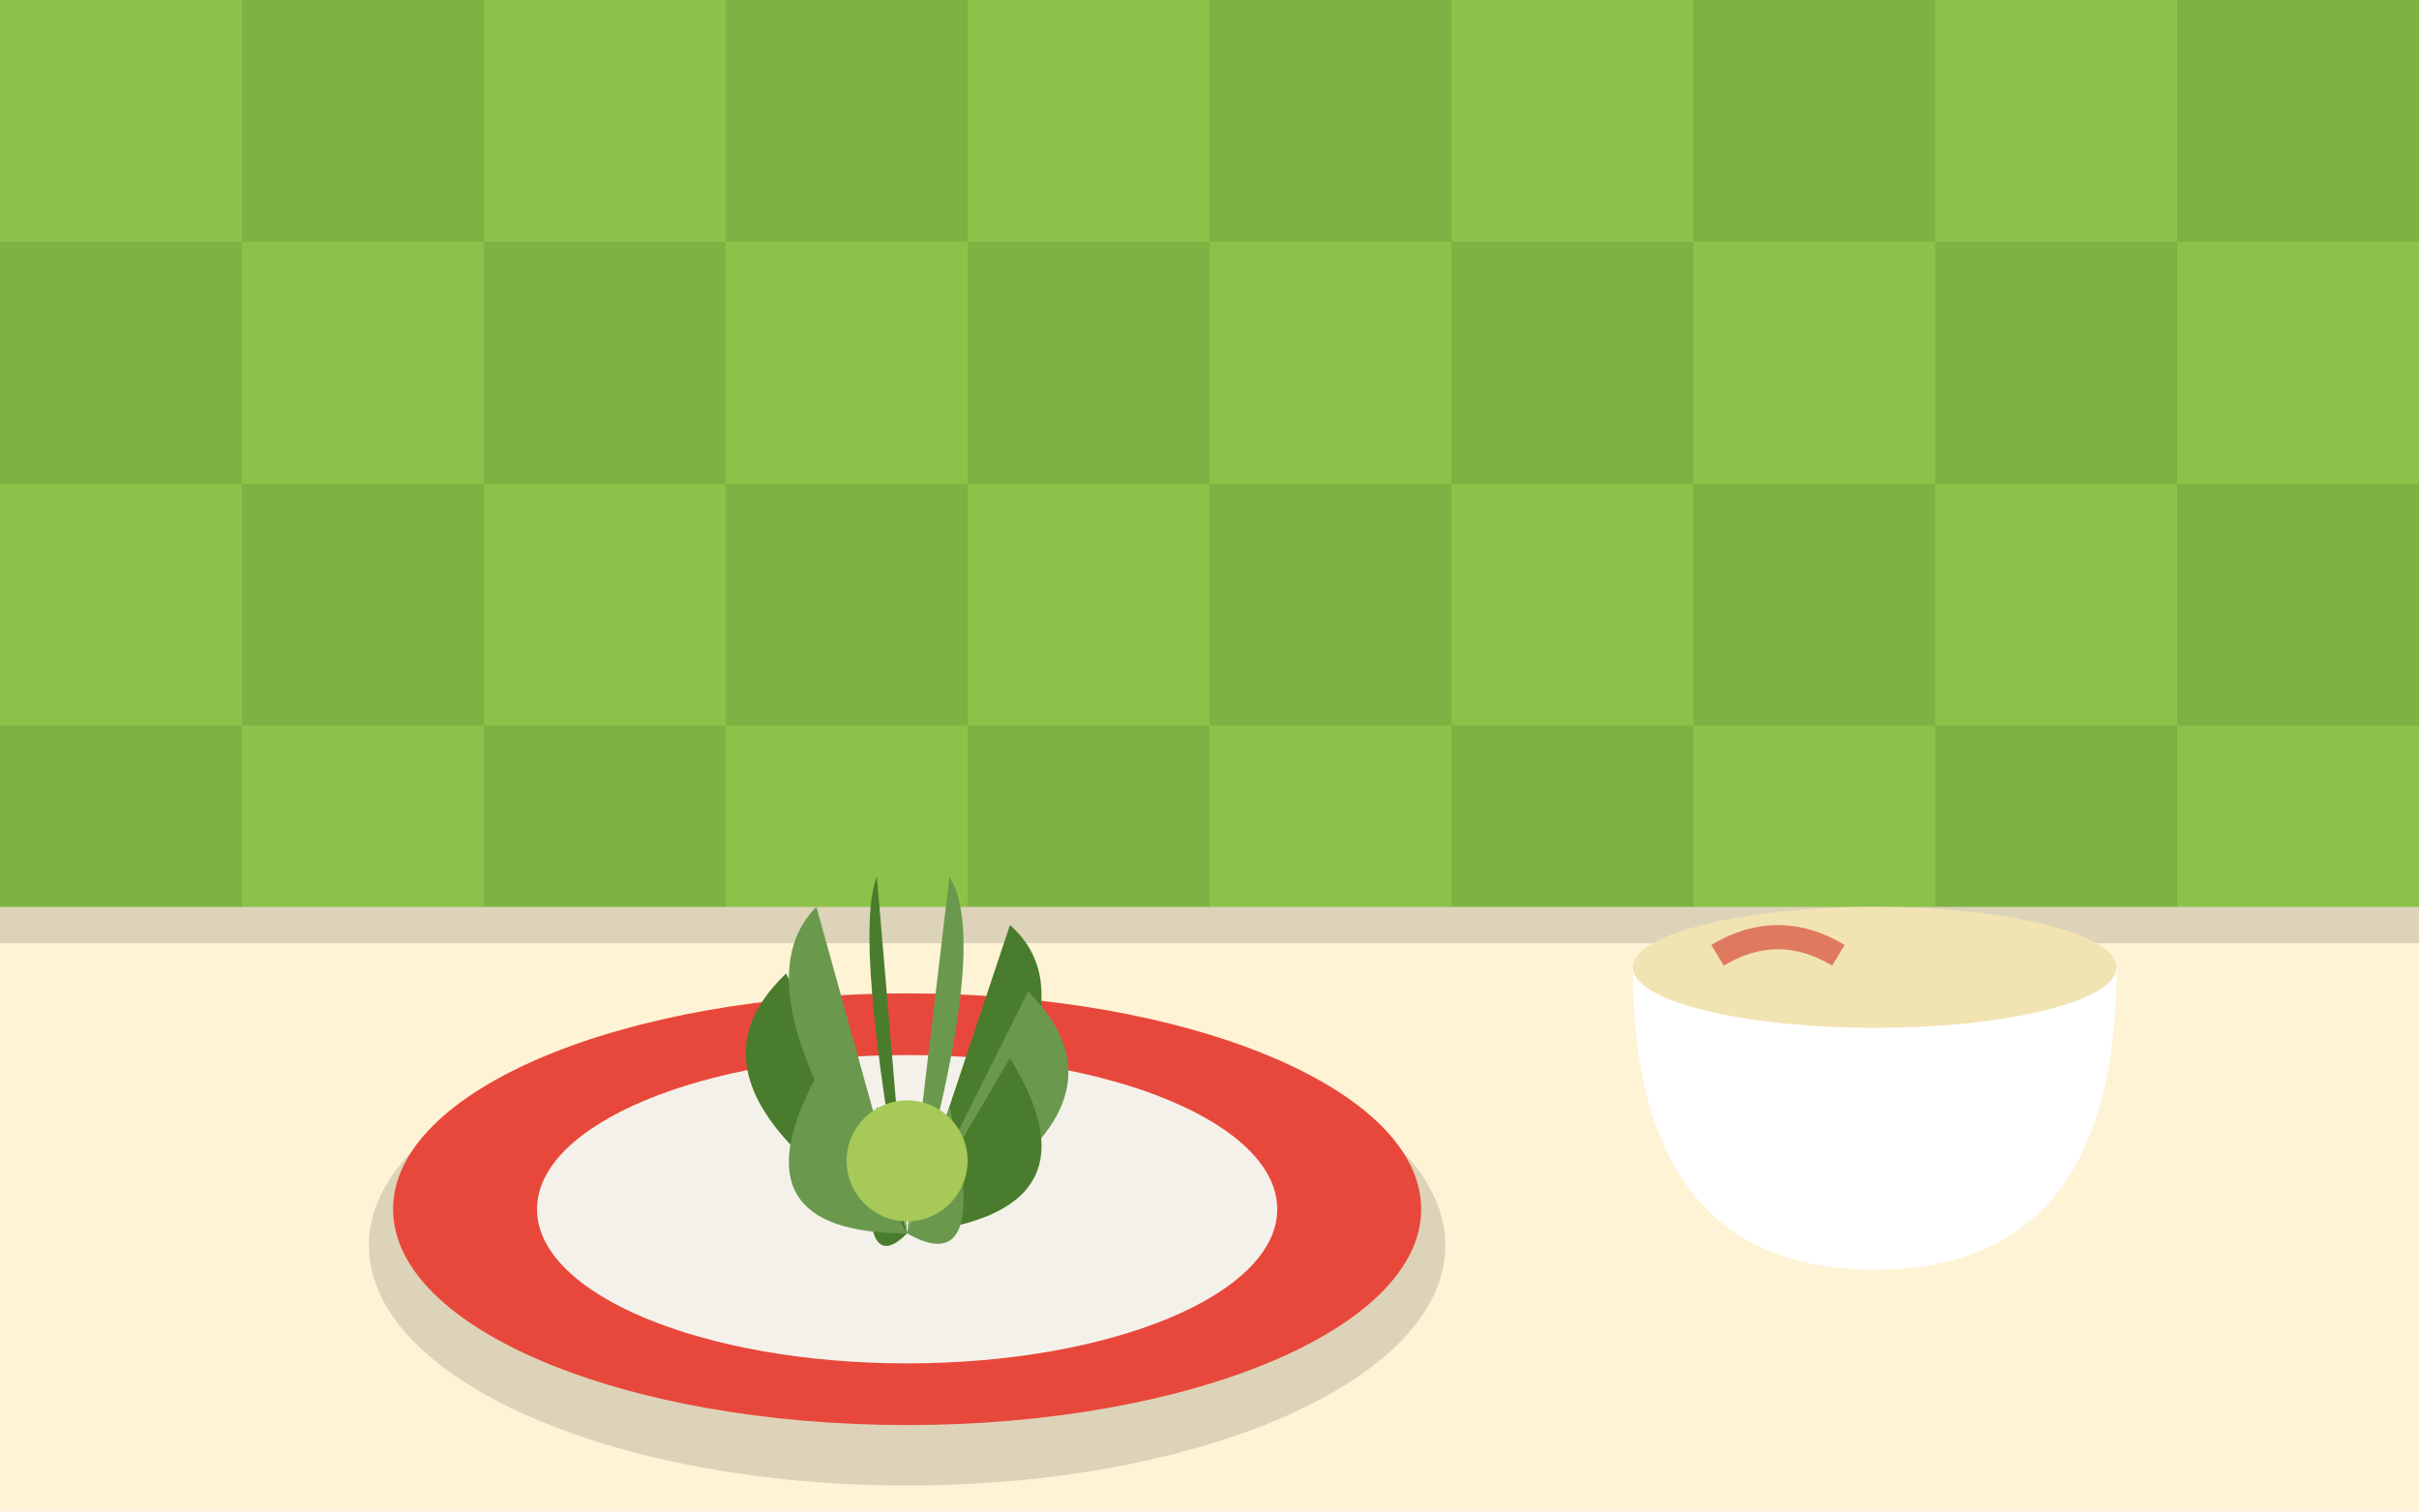
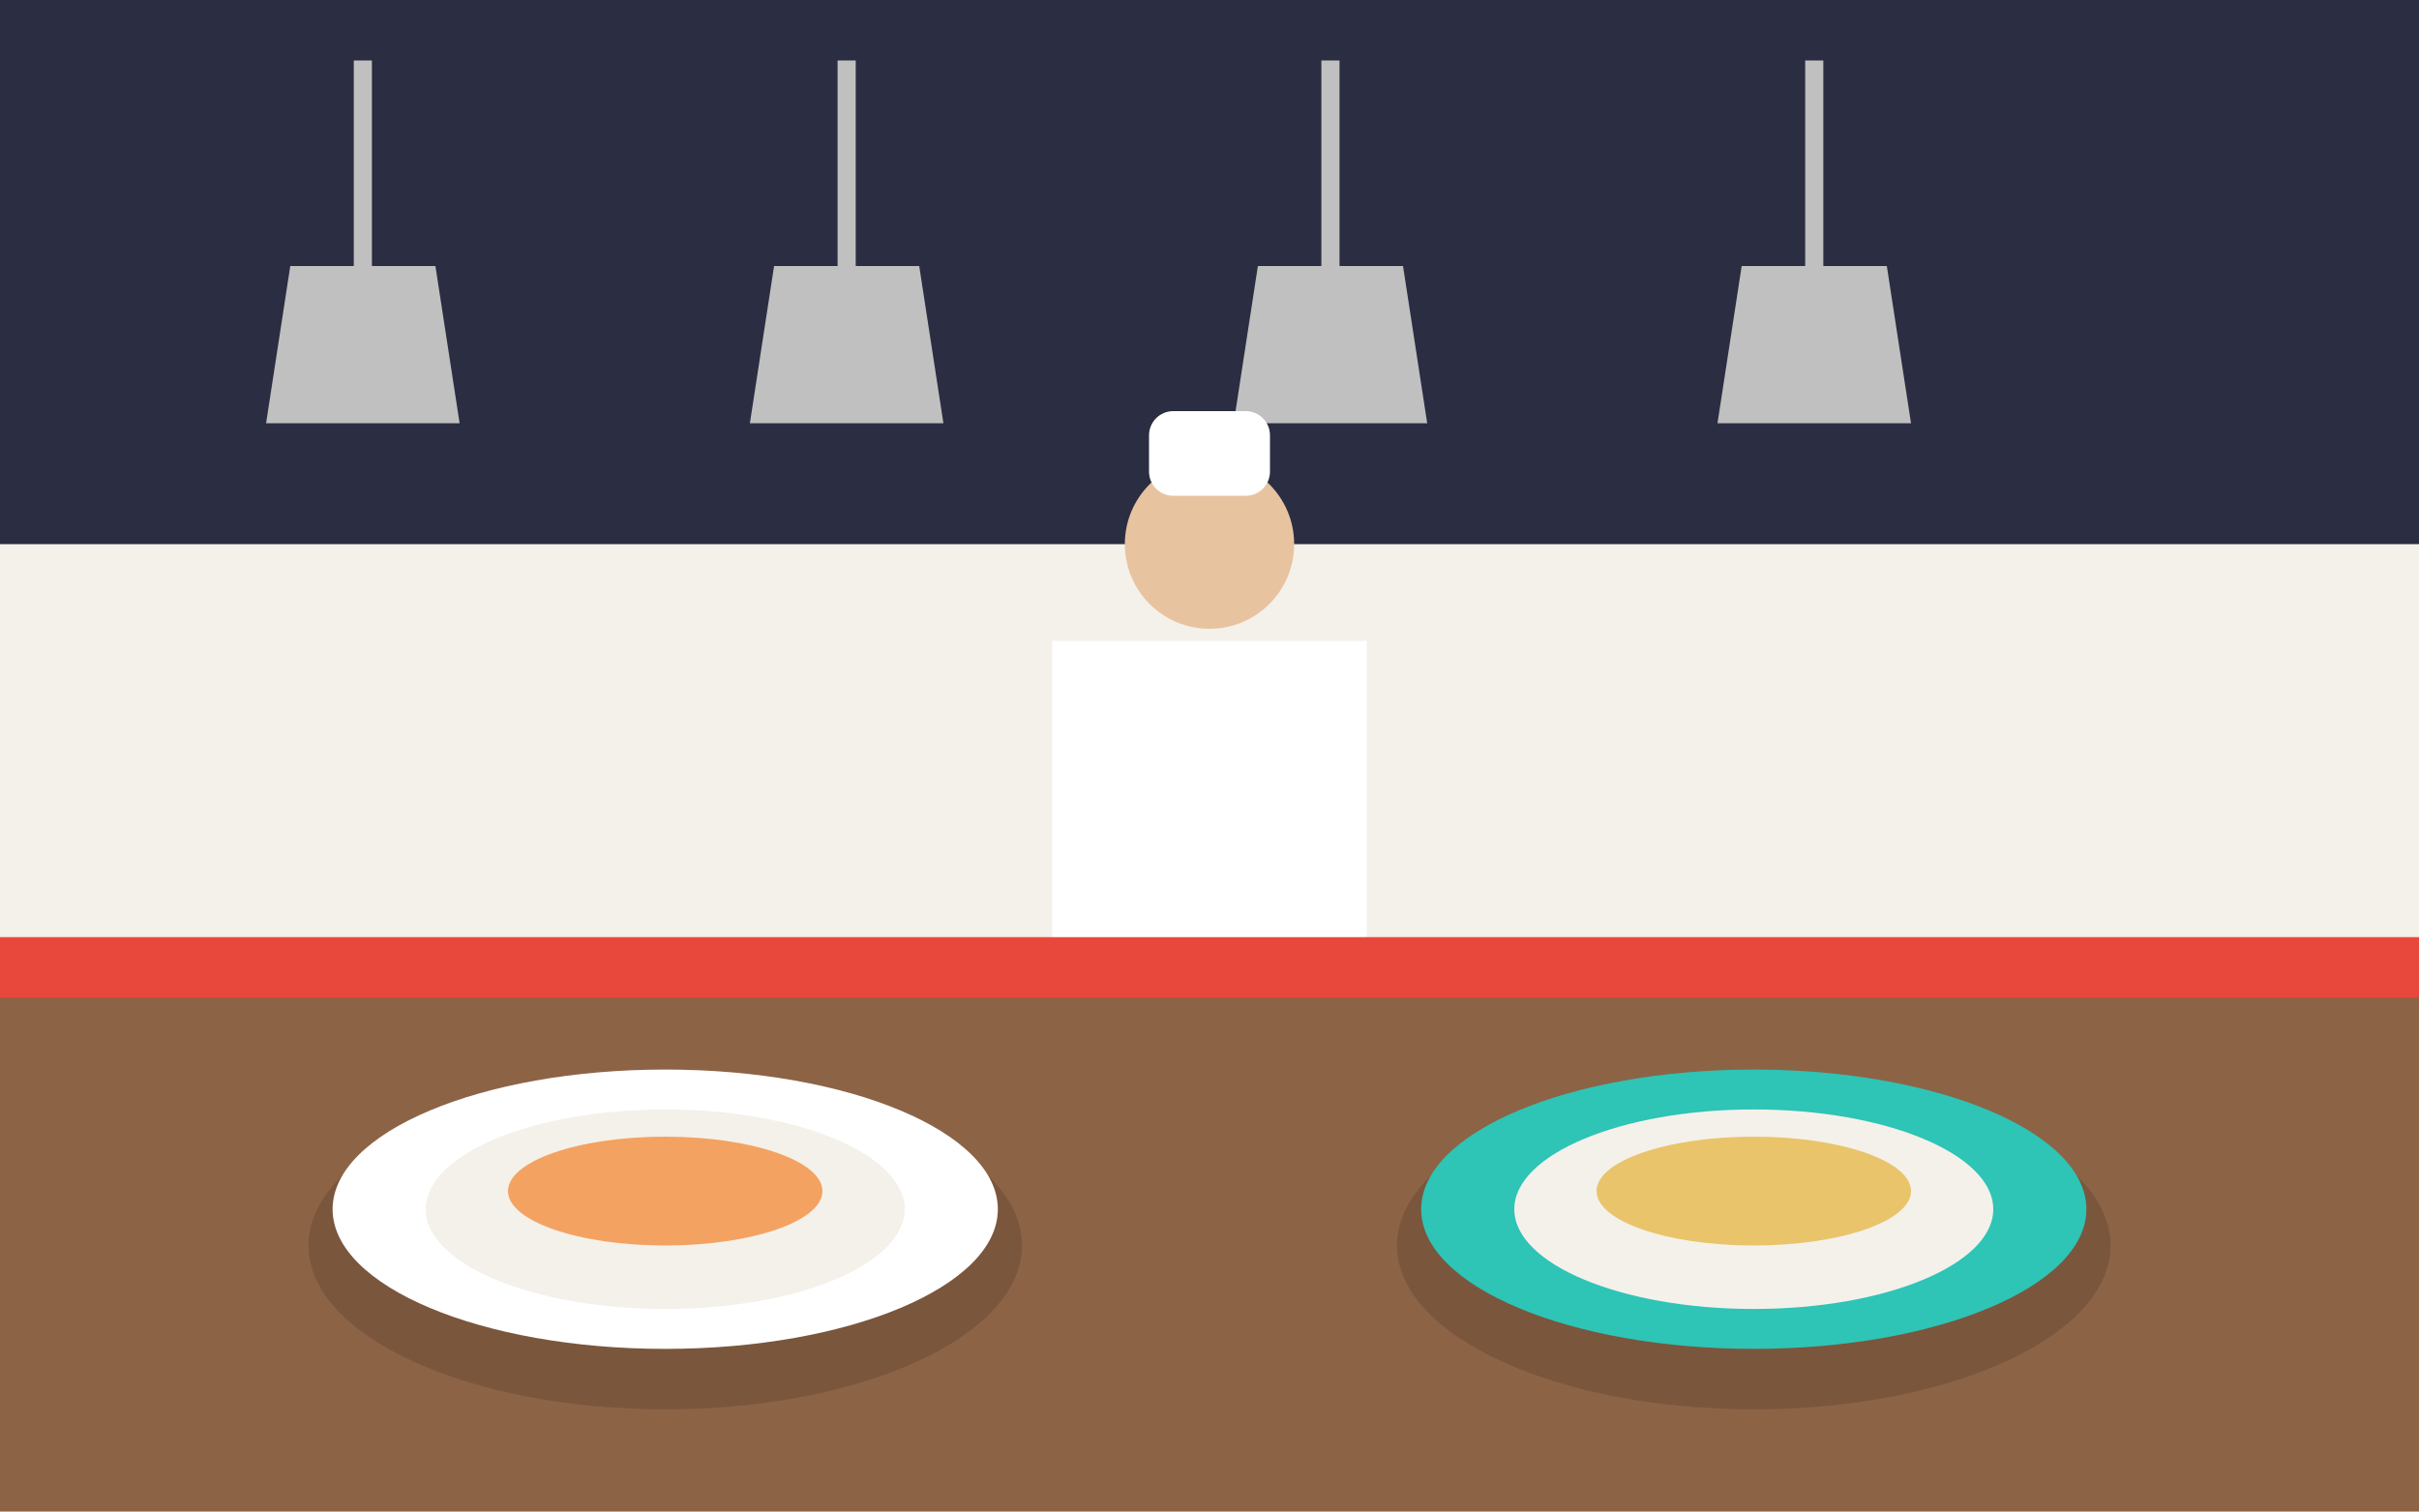
<svg xmlns="http://www.w3.org/2000/svg" viewBox="0 0 400 250" preserveAspectRatio="xMidYMid slice">
  <rect width="400" height="250" fill="#FFF" />
-   <rect x="0" y="0" width="40" height="40" fill="#8BC34A" />
-   <rect x="0" y="40" width="40" height="40" fill="#7CB342" />
-   <rect x="0" y="80" width="40" height="40" fill="#8BC34A" />
-   <rect x="0" y="120" width="40" height="40" fill="#7CB342" />
-   <rect x="0" y="160" width="40" height="40" fill="#8BC34A" />
-   <rect x="40" y="0" width="40" height="40" fill="#7CB342" />
-   <rect x="40" y="40" width="40" height="40" fill="#8BC34A" />
-   <rect x="40" y="80" width="40" height="40" fill="#7CB342" />
-   <rect x="40" y="120" width="40" height="40" fill="#8BC34A" />
-   <rect x="40" y="160" width="40" height="40" fill="#7CB342" />
-   <rect x="80" y="0" width="40" height="40" fill="#8BC34A" />
-   <rect x="80" y="40" width="40" height="40" fill="#7CB342" />
-   <rect x="80" y="80" width="40" height="40" fill="#8BC34A" />
-   <rect x="80" y="120" width="40" height="40" fill="#7CB342" />
-   <rect x="80" y="160" width="40" height="40" fill="#8BC34A" />
-   <rect x="120" y="0" width="40" height="40" fill="#7CB342" />
-   <rect x="120" y="40" width="40" height="40" fill="#8BC34A" />
-   <rect x="120" y="80" width="40" height="40" fill="#7CB342" />
-   <rect x="120" y="120" width="40" height="40" fill="#8BC34A" />
-   <rect x="120" y="160" width="40" height="40" fill="#7CB342" />
-   <rect x="160" y="0" width="40" height="40" fill="#8BC34A" />
-   <rect x="160" y="40" width="40" height="40" fill="#7CB342" />
-   <rect x="160" y="80" width="40" height="40" fill="#8BC34A" />
-   <rect x="160" y="120" width="40" height="40" fill="#7CB342" />
-   <rect x="160" y="160" width="40" height="40" fill="#8BC34A" />
-   <rect x="200" y="0" width="40" height="40" fill="#7CB342" />
-   <rect x="200" y="40" width="40" height="40" fill="#8BC34A" />
-   <rect x="200" y="80" width="40" height="40" fill="#7CB342" />
-   <rect x="200" y="120" width="40" height="40" fill="#8BC34A" />
-   <rect x="200" y="160" width="40" height="40" fill="#7CB342" />
-   <rect x="240" y="0" width="40" height="40" fill="#8BC34A" />
-   <rect x="240" y="40" width="40" height="40" fill="#7CB342" />
-   <rect x="240" y="80" width="40" height="40" fill="#8BC34A" />
-   <rect x="240" y="120" width="40" height="40" fill="#7CB342" />
-   <rect x="240" y="160" width="40" height="40" fill="#8BC34A" />
-   <rect x="280" y="0" width="40" height="40" fill="#7CB342" />
-   <rect x="280" y="40" width="40" height="40" fill="#8BC34A" />
-   <rect x="280" y="80" width="40" height="40" fill="#7CB342" />
-   <rect x="280" y="120" width="40" height="40" fill="#8BC34A" />
-   <rect x="280" y="160" width="40" height="40" fill="#7CB342" />
-   <rect x="320" y="0" width="40" height="40" fill="#8BC34A" />
-   <rect x="320" y="40" width="40" height="40" fill="#7CB342" />
-   <rect x="320" y="80" width="40" height="40" fill="#8BC34A" />
-   <rect x="320" y="120" width="40" height="40" fill="#7CB342" />
-   <rect x="320" y="160" width="40" height="40" fill="#8BC34A" />
-   <rect x="360" y="0" width="40" height="40" fill="#7CB342" />
-   <rect x="360" y="40" width="40" height="40" fill="#8BC34A" />
-   <rect x="360" y="80" width="40" height="40" fill="#7CB342" />
-   <rect x="360" y="120" width="40" height="40" fill="#8BC34A" />
-   <rect x="360" y="160" width="40" height="40" fill="#7CB342" />
-   <rect x="0" y="150" width="400" height="100" fill="#FFF3D6" />
-   <rect x="0" y="150" width="400" height="6" fill="#00000022" />
-   <g transform="translate(150,200)">
-     <ellipse cx="0" cy="6" rx="89" ry="39.7" fill="#00000022" />
-     <ellipse cx="0" cy="0" rx="85" ry="35.7" fill="#E8483B" />
-     <ellipse cx="0" cy="0" rx="61.2" ry="25.5" fill="#F4F1EA" />
-     <g transform="translate(0,4)">
-       <path d="M0 0 q-40 -24 -20 -43z" fill="#4A7C2E" />
-       <path d="M0 0 q-29 -40 -15 -54z" fill="#6A994E" />
-       <path d="M0 0 q-9 -49 -5 -59z" fill="#4A7C2E" />
-       <path d="M0 0 q14 -48 7 -59z" fill="#6A994E" />
-       <path d="M0 0 q33 -37 17 -51z" fill="#4A7C2E" />
-       <path d="M0 0 q40 -20 20 -40z" fill="#6A994E" />
-       <path d="M0 0 q33 -3 17 -29z" fill="#4A7C2E" />
-       <path d="M0 0 q14 8 7 -21z" fill="#6A994E" />
-       <path d="M0 0 q-9 9 -5 -21z" fill="#4A7C2E" />
-       <path d="M0 0 q-29 0 -15 -26z" fill="#6A994E" />
-       <circle cx="0" cy="-12" r="10" fill="#A7C957" />
-     </g>
+   <rect width="400" height="250" fill="#F4F1EA" />
+   <rect x="0" y="0" width="400" height="90" fill="#2B2D42" />
+   <g transform="translate(60,70)">
+     <path d="M-16 0 h32 l-4 -26 h-24z" fill="#C0C0C0" />
+     <line x1="0" y1="-26" x2="0" y2="-60" stroke="#C0C0C0" stroke-width="3" />
  </g>
-   <g transform="translate(310,180)">
-     <path d="M-40 -20 q0 50 40 50 q40 0 40 -50z" fill="#FFFFFF" />
-     <ellipse cx="0" cy="-20" rx="40" ry="10" fill="#F2E3B3" />
-     <path d="M-26 -22 q10 -6 20 0" stroke="#E07A5F" stroke-width="4" fill="none" />
+   <g transform="translate(140,70)">
+     <path d="M-16 0 h32 l-4 -26 h-24z" fill="#C0C0C0" />
+     <line x1="0" y1="-26" x2="0" y2="-60" stroke="#C0C0C0" stroke-width="3" />
+   </g>
+   <g transform="translate(220,70)">
+     <path d="M-16 0 h32 l-4 -26 h-24z" fill="#C0C0C0" />
+     <line x1="0" y1="-26" x2="0" y2="-60" stroke="#C0C0C0" stroke-width="3" />
+   </g>
+   <g transform="translate(300,70)">
+     <path d="M-16 0 h32 l-4 -26 h-24z" fill="#C0C0C0" />
+     <line x1="0" y1="-26" x2="0" y2="-60" stroke="#C0C0C0" stroke-width="3" />
+   </g>
+   <g transform="translate(200,120)">
+     <circle cx="0" cy="-30" r="14" fill="#E8C3A0" />
+     <rect x="-10" y="-52" width="20" height="14" rx="4" fill="#fff" />
+     <path d="M-26 -14 h52 v50 h-52z" fill="#fff" />
+   </g>
+   <rect x="0" y="160" width="400" height="90" fill="#8D6346" />
+   <rect x="0" y="155" width="400" height="10" fill="#E8483B" />
+   <g transform="translate(110,200)">
+     <ellipse cx="0" cy="6" rx="59" ry="27.1" fill="#00000022" />
+     <ellipse cx="0" cy="0" rx="55" ry="23.1" fill="#FFFFFF" />
+     <ellipse cx="0" cy="0" rx="39.6" ry="16.5" fill="#F4F1EA" />
+     <ellipse cx="0" cy="-3" rx="26" ry="9" fill="#F4A261" />
+   </g>
+   <g transform="translate(290,200)">
+     <ellipse cx="0" cy="6" rx="59" ry="27.1" fill="#00000022" />
+     <ellipse cx="0" cy="0" rx="55" ry="23.1" fill="#2EC4B6" />
+     <ellipse cx="0" cy="0" rx="39.6" ry="16.5" fill="#F4F1EA" />
+     <ellipse cx="0" cy="-3" rx="26" ry="9" fill="#E9C46A" />
  </g>
</svg>
